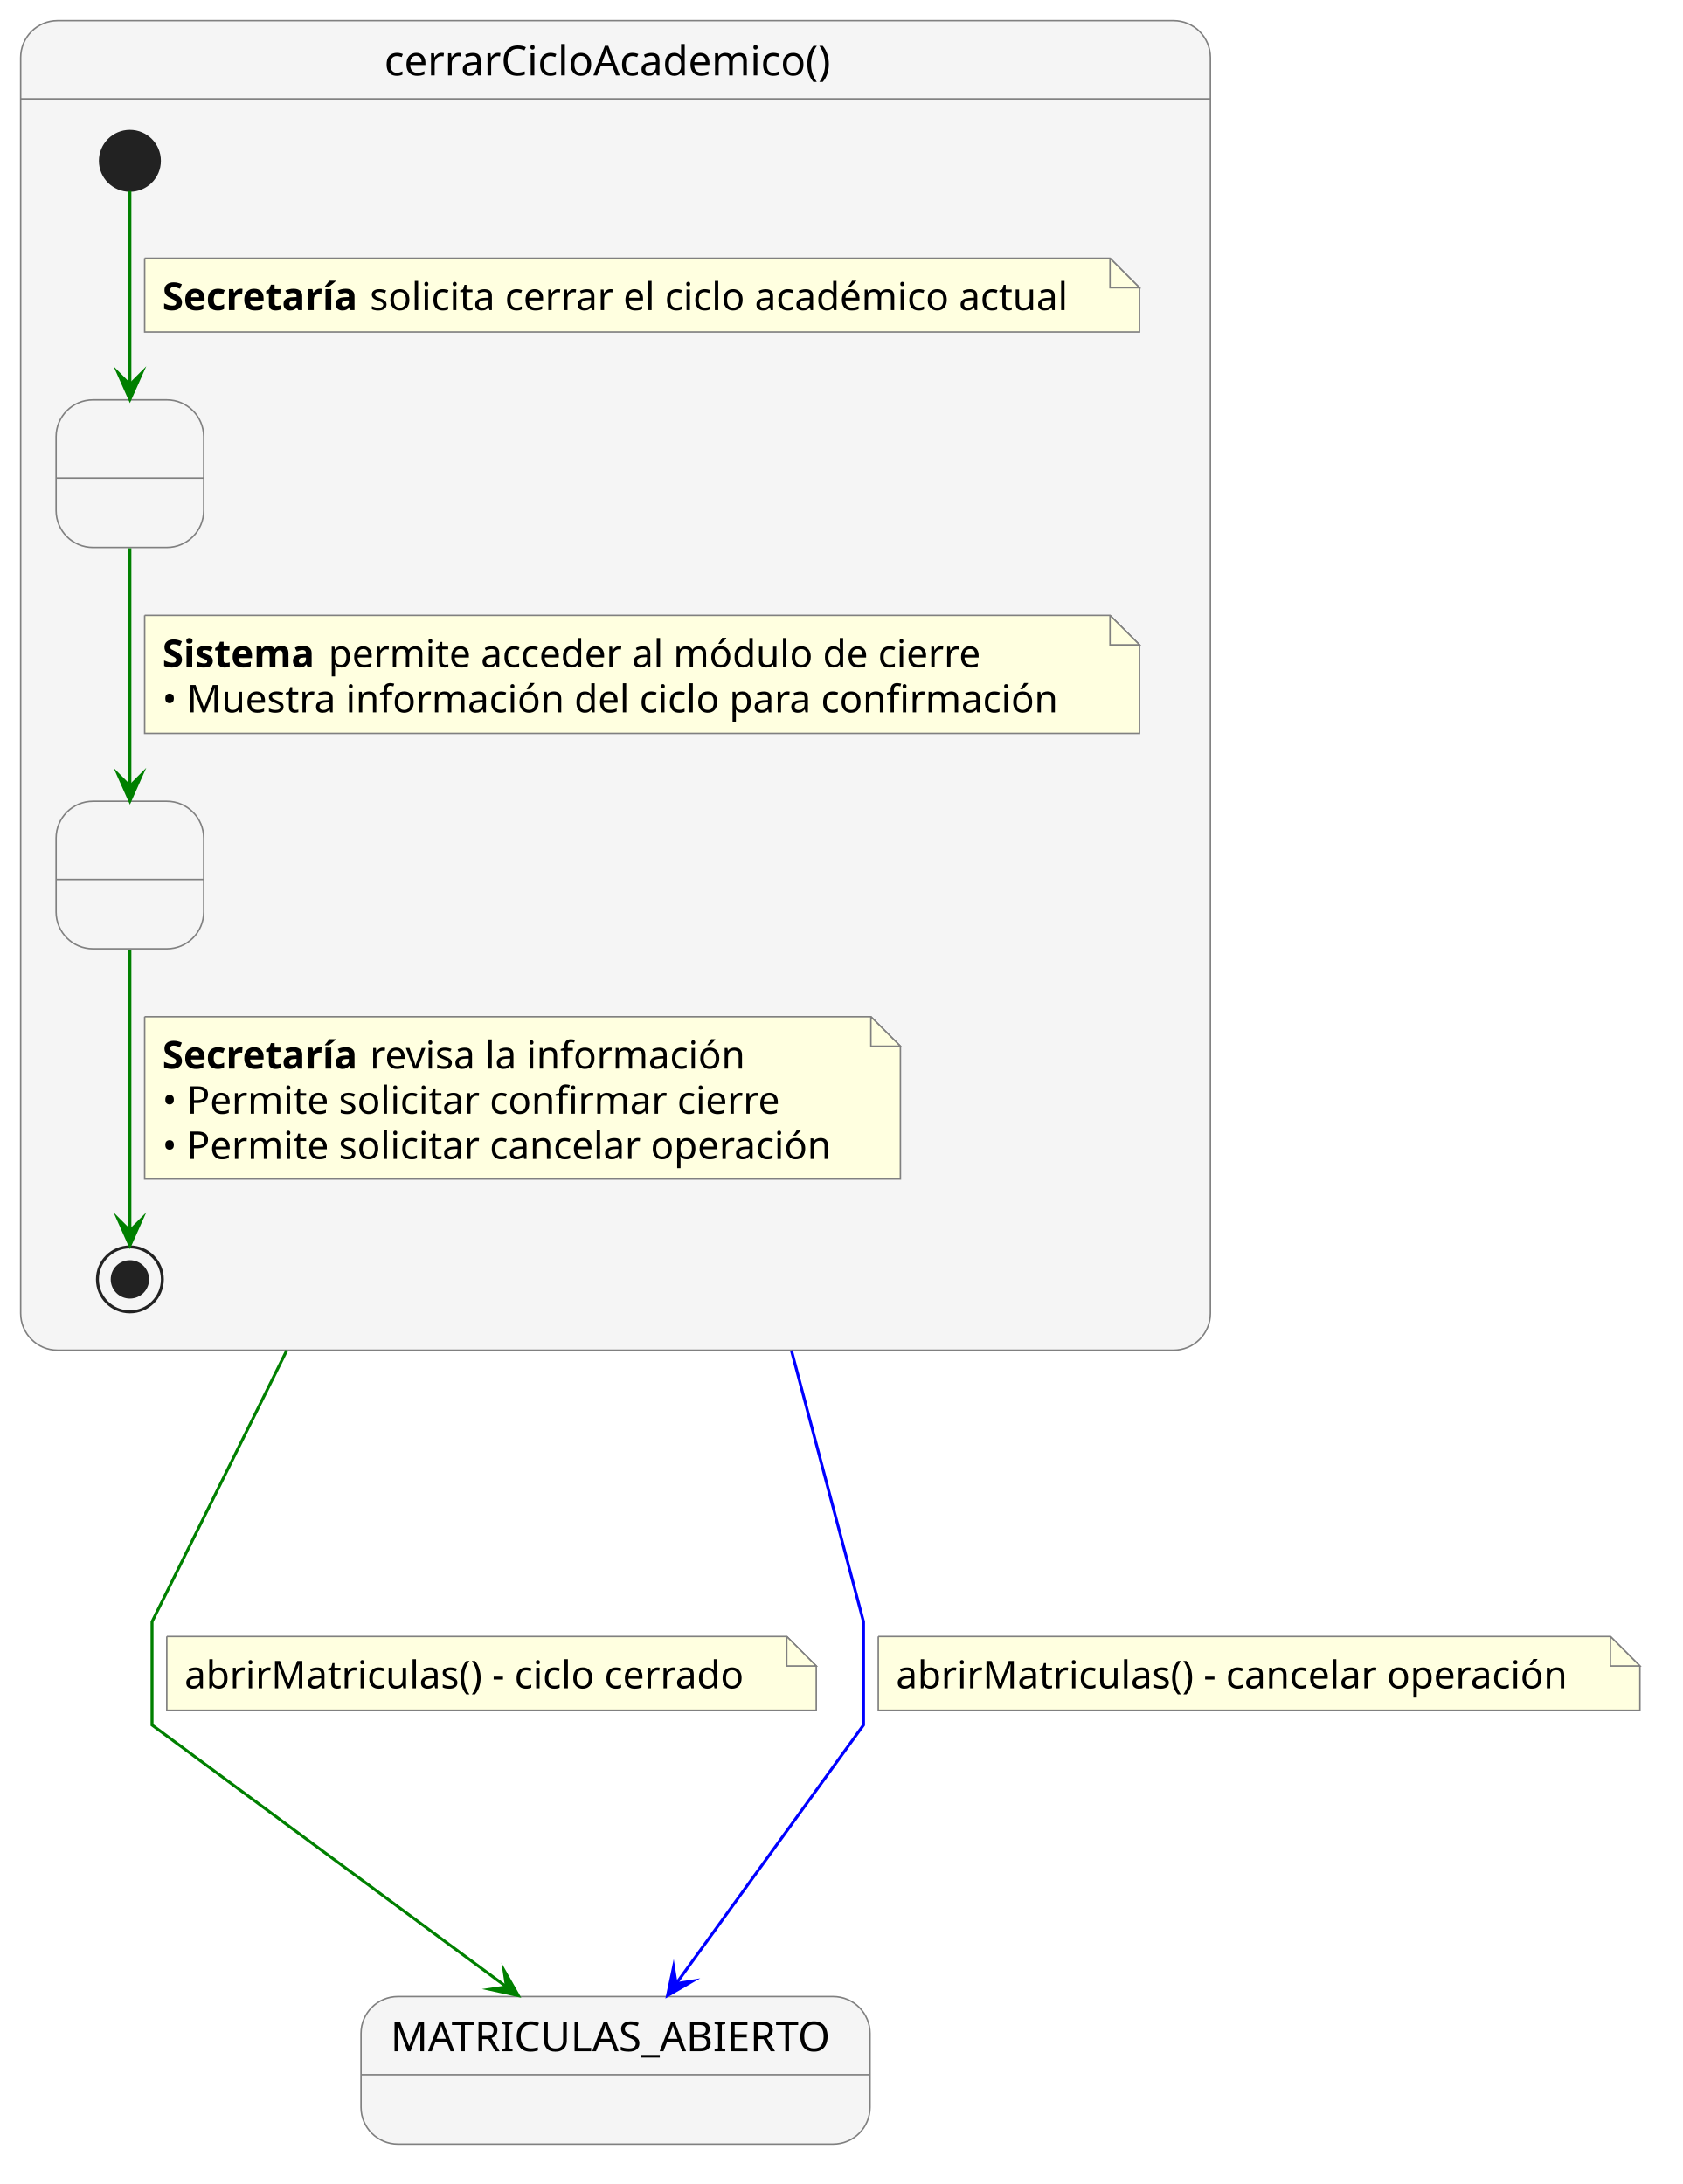
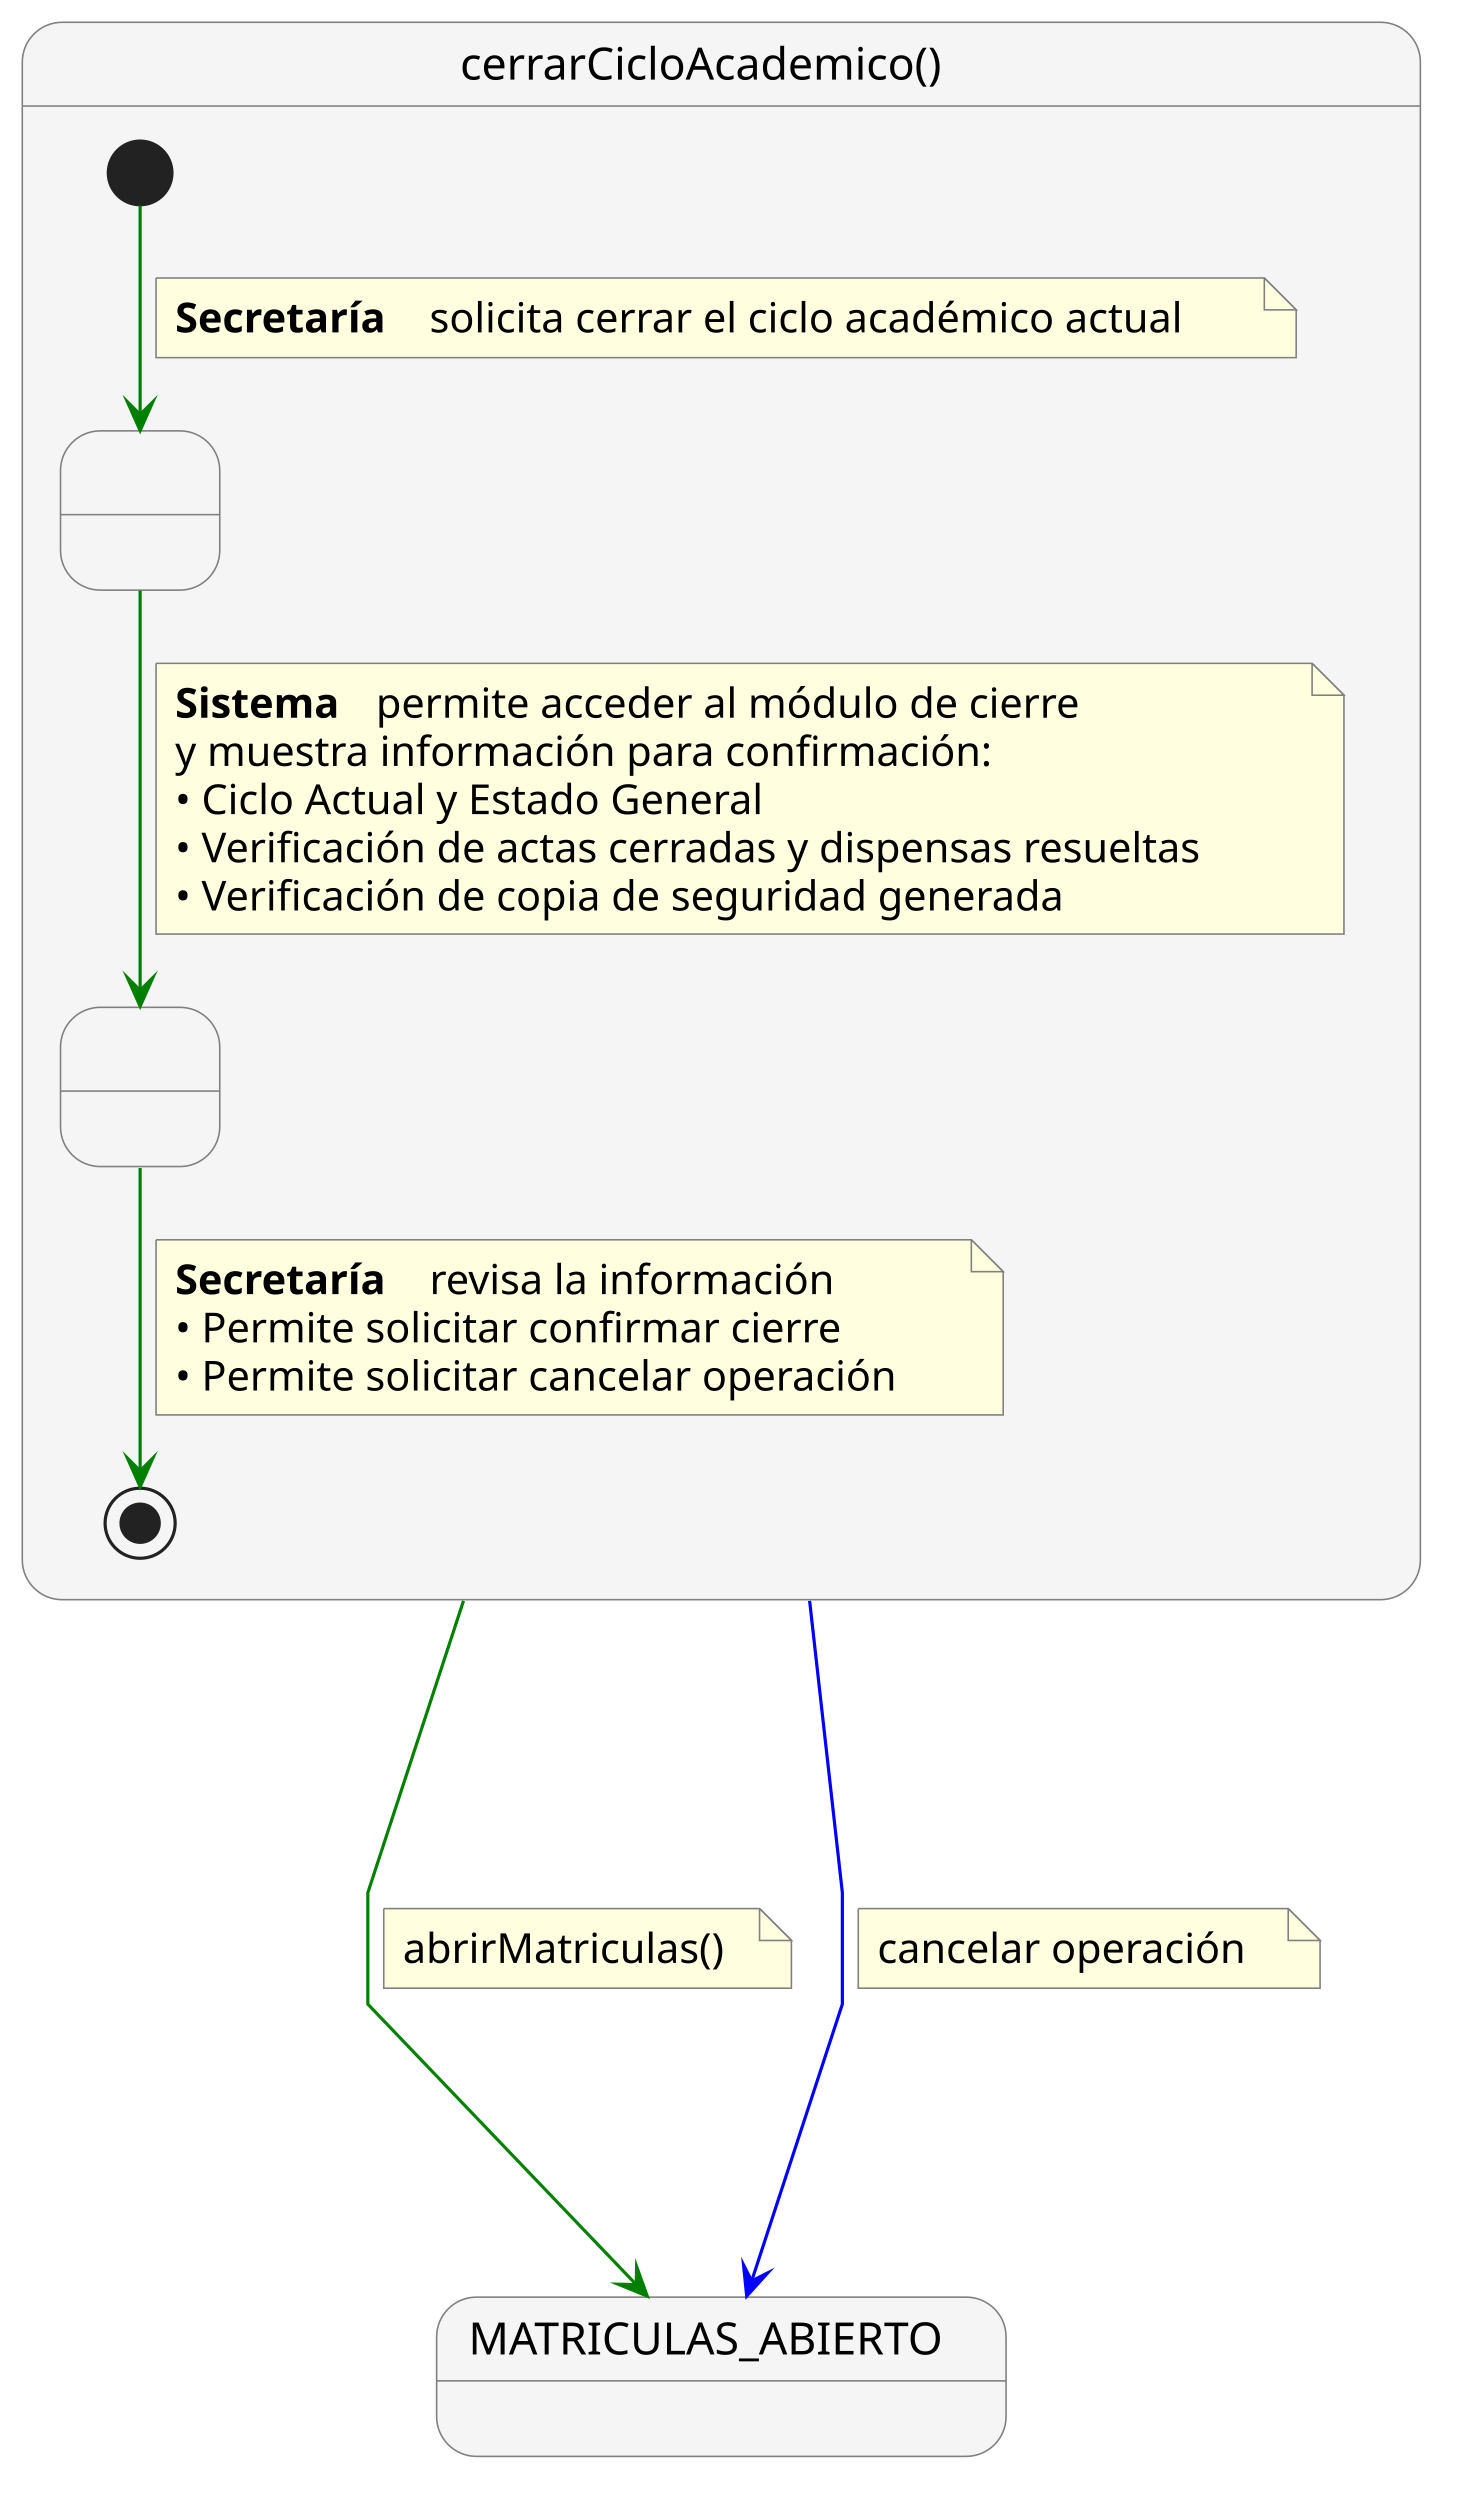
- <svg xmlns="http://www.w3.org/2000/svg" contentStyleType="text/css" data-diagram-type="STATE" height="740px" preserveAspectRatio="none" style="width:570px;height:740px;background:#FFFFFF;" version="1.1" viewBox="0 0 570 740" width="570px" zoomAndPan="magnify">
+ <svg xmlns="http://www.w3.org/2000/svg" version="1.1" data-diagram-type="STATE" style="width:461px;height:785px;background:#FFFFFF;" width="461px" height="785px" viewBox="0 0 461 785" zoomAndPan="magnify" preserveAspectRatio="none" contentStyleType="text/css">
  <defs />
-   <g>
-     <g class="entity" data-qualified-name="cerrarCicloAcademico" data-source-line="9" id="ent0001">
-       <path d="M19.5,7 L397.5,7 A12.5,12.5 0 0 1 410,19.5 L410,33.488 L7,33.488 L7,19.5 A12.5,12.5 0 0 1 19.5,7" fill="#F5F5F5" />
-       <path d="M7,33.488 L410,33.488 L410,444.988 A12.5,12.5 0 0 1 397.5,457.488 L19.5,457.488 A12.5,12.5 0 0 1 7,444.988 L7,33.488" fill="#F5F5F5" />
-       <rect fill="none" height="450.488" rx="12.5" ry="12.5" style="stroke:#808080;stroke-width:0.5;" width="403" x="7" y="7" />
-       <line style="stroke:#808080;stroke-width:0.5;" x1="7" x2="410" y1="33.488" y2="33.488" />
-       <text fill="#000000" font-family="sans-serif" font-size="14" lengthAdjust="spacing" textLength="156.605" x="130.198" y="25.535">cerrarCicloAcademico()</text>
-       <g class="entity" data-qualified-name="cerrarCicloAcademico.Paso1" data-source-line="11" id="ent0002">
-         <rect fill="#F5F5F5" height="50" rx="12.5" ry="12.5" style="stroke:#808080;stroke-width:0.5;" width="50" x="19" y="135.488" />
-         <line style="stroke:#808080;stroke-width:0.5;" x1="19" x2="69" y1="161.977" y2="161.977" />
-         <text fill="#000000" font-family="sans-serif" font-size="14" lengthAdjust="spacing" textLength="4.43" x="41.785" y="154.023"> </text>
+   <g font-family="sans-serif" lengthAdjust="spacing">
+     <g class="entity" data-qualified-name="cerrarCicloAcademico" id="ent0001" data-source-line="9">
+       <path d="M19.5,7 L433.5,7 A12.5,12.5 0 0 1 446,19.5 L446,33.297 L7,33.297 L7,19.5 A12.5,12.5 0 0 1 19.5,7" fill="#F5F5F5" />
+       <path d="M7,33.297 L446,33.297 L446,489.797 A12.5,12.5 0 0 1 433.5,502.297 L19.5,502.297 A12.5,12.5 0 0 1 7,489.797 L7,33.297" fill="#F5F5F5" />
+       <rect x="7" y="7" width="439" height="495.297" fill="none" style="stroke:#808080;stroke-width:0.5;" rx="12.5" ry="12.5" />
+       <line x1="7" y1="33.297" x2="446" y2="33.297" style="stroke:#808080;stroke-width:0.5;" />
+       <text x="144.479" y="24.995" fill="#000" font-size="14" textLength="164.042">cerrarCicloAcademico()</text>
+       <g class="entity" data-qualified-name="cerrarCicloAcademico.Paso1" id="ent0002" data-source-line="11">
+         <rect x="19" y="135.297" width="50" height="50" fill="#F5F5F5" style="stroke:#808080;stroke-width:0.5;" rx="12.5" ry="12.5" />
+         <line x1="19" y1="161.594" x2="69" y2="161.594" style="stroke:#808080;stroke-width:0.5;" />
+         <text x="41.775" y="153.292" fill="#000" font-size="14"> </text>
      </g>
-       <g class="entity" data-qualified-name="cerrarCicloAcademico.Paso2" data-source-line="12" id="ent0003">
-         <rect fill="#F5F5F5" height="50" rx="12.5" ry="12.5" style="stroke:#808080;stroke-width:0.5;" width="50" x="19" y="271.488" />
-         <line style="stroke:#808080;stroke-width:0.5;" x1="19" x2="69" y1="297.977" y2="297.977" />
-         <text fill="#000000" font-family="sans-serif" font-size="14" lengthAdjust="spacing" textLength="4.43" x="41.785" y="290.023"> </text>
+       <g class="entity" data-qualified-name="cerrarCicloAcademico.Paso2" id="ent0003" data-source-line="12">
+         <rect x="19" y="316.297" width="50" height="50" fill="#F5F5F5" style="stroke:#808080;stroke-width:0.5;" rx="12.5" ry="12.5" />
+         <line x1="19" y1="342.594" x2="69" y2="342.594" style="stroke:#808080;stroke-width:0.5;" />
+         <text x="41.775" y="334.292" fill="#000" font-size="14"> </text>
      </g>
-       <g class="start_entity" data-qualified-name="cerrarCicloAcademico..start.cerrarCicloAcademico" data-source-line="14" id="ent0005">
-         <ellipse cx="44" cy="54.488" fill="#222222" rx="10" ry="10" style="stroke:#222222;stroke-width:1;" />
+       <g class="start_entity" data-qualified-name="cerrarCicloAcademico..start.cerrarCicloAcademico" id="ent0005" data-source-line="14">
+         <ellipse cx="44" cy="54.297" rx="10" ry="10" fill="#222" style="stroke:#222;stroke-width:1;" />
      </g>
-       <g class="end_entity" data-qualified-name="cerrarCicloAcademico..end.cerrarCicloAcademico" data-source-line="25" id="ent0008">
-         <ellipse cx="44" cy="433.488" fill="none" rx="11" ry="11" style="stroke:#222222;stroke-width:1;" />
-         <ellipse cx="44" cy="433.488" fill="#222222" rx="6" ry="6" style="stroke:#222222;stroke-width:1;" />
+       <g class="end_entity" data-qualified-name="cerrarCicloAcademico..end.cerrarCicloAcademico" id="ent0008" data-source-line="28">
+         <ellipse cx="44" cy="478.297" rx="11" ry="11" fill="none" style="stroke:#222;stroke-width:1;" />
+         <ellipse cx="44" cy="478.297" rx="6" ry="6" fill="#222" style="stroke:#222;stroke-width:1;" />
      </g>
-       <g class="link" data-entity-1="ent0005" data-entity-2="ent0002" data-link-type="dependency" data-source-line="14" id="lnk6">
-         <path d="M44,64.718 C44,80.428 44,107.848 44,130.358" fill="none" id="*start*cerrarCicloAcademico-to-Paso1" style="stroke:#008000;stroke-width:1;" />
-         <polygon fill="#008000" points="44,135.358,48,126.358,44,130.358,40,126.358,44,135.358" style="stroke:#008000;stroke-width:1;stroke-linejoin:miter;stroke-miterlimit:10;" />
-         <path d="M49,87.488 L49,112.488 L386,112.488 L386,97.488 L376,87.488 L49,87.488" fill="#FFFFE0" style="stroke:#808080;stroke-width:0.5;" />
-         <path d="M376,87.488 L376,97.488 L386,97.488 L376,87.488" fill="#FFFFE0" style="stroke:#808080;stroke-width:0.5;" />
-         <text fill="#000000" font-family="sans-serif" font-size="13" font-weight="700" lengthAdjust="spacing" textLength="66.181" x="55" y="105.057">Secretaría</text>
-         <text fill="#000000" font-family="sans-serif" font-size="13" lengthAdjust="spacing" textLength="246.695" x="125.294" y="105.057">solicita cerrar el ciclo académico actual</text>
+       <g class="link" data-entity-1="ent0005" data-entity-2="ent0002" id="lnk6" data-source-line="14" data-link-type="dependency">
+         <path d="M44,64.527 C44,80.237 44,107.657 44,130.167" style="stroke:#008000;stroke-width:1;" fill="none" id="*start*cerrarCicloAcademico-to-Paso1" />
+         <polygon points="44,135.167,48,126.167,44,130.167,40,126.167,44,135.167" fill="#008000" style="stroke:#008000;stroke-width:1;stroke-linejoin:miter;stroke-miterlimit:10;" />
+         <path d="M49,87.297 L49,112.297 L407,112.297 L407,97.297 L397,87.297 L49,87.297" style="stroke:#808080;stroke-width:0.5;" fill="#FFFFE0" />
+         <path d="M397,87.297 L397,97.297 L407,97.297 L397,87.297" style="stroke:#808080;stroke-width:0.5;" fill="#FFFFE0" />
+         <text x="55" y="104.364" fill="#000" font-size="13" textLength="75.74" font-weight="700">Secretaría</text>
+         <text x="134.873" y="104.364" fill="#000" font-size="13" textLength="257.397">solicita cerrar el ciclo académico actual</text>
      </g>
-       <g class="link" data-entity-1="ent0002" data-entity-2="ent0003" data-link-type="dependency" data-source-line="19" id="lnk7">
-         <path d="M44,185.758 C44,210.038 44,242.178 44,266.398" fill="none" id="Paso1-to-Paso2" style="stroke:#008000;stroke-width:1;" />
-         <polygon fill="#008000" points="44,271.398,48,262.398,44,266.398,40,262.398,44,271.398" style="stroke:#008000;stroke-width:1;stroke-linejoin:miter;stroke-miterlimit:10;" />
-         <path d="M49,208.488 L49,248.488 L386,248.488 L386,218.488 L376,208.488 L49,208.488" fill="#FFFFE0" style="stroke:#808080;stroke-width:0.5;" />
-         <path d="M376,208.488 L376,218.488 L386,218.488 L376,208.488" fill="#FFFFE0" style="stroke:#808080;stroke-width:0.5;" />
-         <text fill="#000000" font-family="sans-serif" font-size="13" font-weight="700" lengthAdjust="spacing" textLength="52.14" x="55" y="226.057">Sistema</text>
-         <text fill="#000000" font-family="sans-serif" font-size="13" lengthAdjust="spacing" textLength="227.811" x="111.253" y="226.057">permite acceder al módulo de cierre</text>
-         <text fill="#000000" font-family="sans-serif" font-size="13" lengthAdjust="spacing" textLength="316.373" x="55" y="241.367">• Muestra información del ciclo para confirmación</text>
+       <g class="link" data-entity-1="ent0002" data-entity-2="ent0003" id="lnk7" data-source-line="19" data-link-type="dependency">
+         <path d="M44,185.437 C44,219.597 44,276.697 44,310.967" style="stroke:#008000;stroke-width:1;" fill="none" id="Paso1-to-Paso2" />
+         <polygon points="44,315.967,48,306.967,44,310.967,40,306.967,44,315.967" fill="#008000" style="stroke:#008000;stroke-width:1;stroke-linejoin:miter;stroke-miterlimit:10;" />
+         <path d="M49,208.297 L49,293.297 L422,293.297 L422,218.297 L412,208.297 L49,208.297" style="stroke:#808080;stroke-width:0.5;" fill="#FFFFE0" />
+         <path d="M412,208.297 L412,218.297 L422,218.297 L412,208.297" style="stroke:#808080;stroke-width:0.5;" fill="#FFFFE0" />
+         <text x="55" y="225.364" fill="#000" font-size="13" textLength="58.906" font-weight="700">Sistema</text>
+         <text x="118.039" y="225.364" fill="#000" font-size="13" textLength="237.428">permite acceder al módulo de cierre</text>
+         <text x="55" y="240.497" fill="#000" font-size="13" textLength="273.978">y muestra información para confirmación:</text>
+         <text x="55" y="255.629" fill="#000" font-size="13" textLength="203.868">• Ciclo Actual y Estado General</text>
+         <text x="55" y="270.762" fill="#000" font-size="13" textLength="352.822">• Verificación de actas cerradas y dispensas resueltas</text>
+         <text x="55" y="285.895" fill="#000" font-size="13" textLength="302.701">• Verificación de copia de seguridad generada</text>
      </g>
-       <g class="link" data-entity-1="ent0003" data-entity-2="ent0008" data-link-type="dependency" data-source-line="25" id="lnk9">
-         <path d="M44,321.938 C44,351.718 44,395.698 44,417.028" fill="none" id="Paso2-to-*end*cerrarCicloAcademico" style="stroke:#008000;stroke-width:1;" />
-         <polygon fill="#008000" points="44,422.028,48,413.028,44,417.028,40,413.028,44,422.028" style="stroke:#008000;stroke-width:1;stroke-linejoin:miter;stroke-miterlimit:10;" />
-         <path d="M49,344.488 L49,399.488 L305,399.488 L305,354.488 L295,344.488 L49,344.488" fill="#FFFFE0" style="stroke:#808080;stroke-width:0.5;" />
-         <path d="M295,344.488 L295,354.488 L305,354.488 L295,344.488" fill="#FFFFE0" style="stroke:#808080;stroke-width:0.5;" />
-         <text fill="#000000" font-family="sans-serif" font-size="13" font-weight="700" lengthAdjust="spacing" textLength="66.181" x="55" y="362.057">Secretaría</text>
-         <text fill="#000000" font-family="sans-serif" font-size="13" lengthAdjust="spacing" textLength="131.714" x="125.294" y="362.057">revisa la información</text>
-         <text fill="#000000" font-family="sans-serif" font-size="13" lengthAdjust="spacing" textLength="218.137" x="55" y="377.367">• Permite solicitar confirmar cierre</text>
-         <text fill="#000000" font-family="sans-serif" font-size="13" lengthAdjust="spacing" textLength="235.834" x="55" y="392.678">• Permite solicitar cancelar operación</text>
+       <g class="link" data-entity-1="ent0003" data-entity-2="ent0008" id="lnk9" data-source-line="28" data-link-type="dependency">
+         <path d="M44,366.747 C44,396.527 44,440.507 44,461.837" style="stroke:#008000;stroke-width:1;" fill="none" id="Paso2-to-*end*cerrarCicloAcademico" />
+         <polygon points="44,466.837,48,457.837,44,461.837,40,457.837,44,466.837" fill="#008000" style="stroke:#008000;stroke-width:1;stroke-linejoin:miter;stroke-miterlimit:10;" />
+         <path d="M49,389.297 L49,444.297 L315,444.297 L315,399.297 L305,389.297 L49,389.297" style="stroke:#808080;stroke-width:0.5;" fill="#FFFFE0" />
+         <path d="M305,389.297 L305,399.297 L315,399.297 L305,389.297" style="stroke:#808080;stroke-width:0.5;" fill="#FFFFE0" />
+         <text x="55" y="406.364" fill="#000" font-size="13" textLength="75.74" font-weight="700">Secretaría</text>
+         <text x="134.873" y="406.364" fill="#000" font-size="13" textLength="136.538">revisa la información</text>
+         <text x="55" y="421.497" fill="#000" font-size="13" textLength="226.161">• Permite solicitar confirmar cierre</text>
+         <text x="55" y="436.629" fill="#000" font-size="13" textLength="245.756">• Permite solicitar cancelar operación</text>
      </g>
    </g>
-     <g class="entity" data-qualified-name="MATRICULAS_ABIERTO" data-source-line="33" id="ent0004">
-       <rect fill="#F5F5F5" height="50" rx="12.5" ry="12.5" style="stroke:#808080;stroke-width:0.5;" width="172.421" x="122.29" y="676.49" />
-       <line style="stroke:#808080;stroke-width:0.5;" x1="122.29" x2="294.711" y1="702.978" y2="702.978" />
-       <text fill="#000000" font-family="sans-serif" font-size="14" lengthAdjust="spacing" textLength="152.421" x="132.29" y="695.025">MATRICULAS_ABIERTO</text>
+     <g class="entity" data-qualified-name="MATRICULAS_ABIERTO" id="ent0004" data-source-line="36">
+       <rect x="137.1" y="721.3" width="178.806" height="50" fill="#F5F5F5" style="stroke:#808080;stroke-width:0.5;" rx="12.5" ry="12.5" />
+       <line x1="137.1" y1="747.597" x2="315.906" y2="747.597" style="stroke:#808080;stroke-width:0.5;" />
+       <text x="147.1" y="739.295" fill="#000" font-size="14" textLength="158.806">MATRICULAS_ABIERTO</text>
    </g>
-     <g class="link" data-entity-1="ent0001" data-entity-2="ent0004" data-link-type="dependency" data-source-line="35" id="lnk10">
-       <path d="M97.12,457.59 C71.45,509.31 51.5,549.49 51.5,549.49 C51.5,549.49 51.5,584.49 51.5,584.49 C51.5,584.49 125.528,639.189 171.568,673.199" fill="none" id="cerrarCicloAcademico-to-MATRICULAS_ABIERTO" style="stroke:#008000;stroke-width:1;" />
-       <polygon fill="#008000" points="175.59,676.17,170.728,667.605,171.568,673.199,165.974,674.04,175.59,676.17" style="stroke:#008000;stroke-width:1;stroke-linejoin:miter;stroke-miterlimit:10;" />
-       <path d="M56.5,554.49 L56.5,579.49 L276.5,579.49 L276.5,564.49 L266.5,554.49 L56.5,554.49" fill="#FFFFE0" style="stroke:#808080;stroke-width:0.5;" />
-       <path d="M266.5,554.49 L266.5,564.49 L276.5,564.49 L266.5,554.49" fill="#FFFFE0" style="stroke:#808080;stroke-width:0.5;" />
-       <text fill="#000000" font-family="sans-serif" font-size="13" lengthAdjust="spacing" textLength="199.386" x="62.5" y="572.058">abrirMatriculas() - ciclo cerrado</text>
+     <g class="link" data-entity-1="ent0001" data-entity-2="ent0004" id="lnk10" data-source-line="38" data-link-type="dependency">
+       <path d="M145.54,502.66 C128.47,554.74 115.5,594.3 115.5,594.3 C115.5,594.3 115.5,629.3 115.5,629.3 C115.5,629.3 167.223,683.358 199.773,717.368" style="stroke:#008000;stroke-width:1;" fill="none" id="cerrarCicloAcademico-to-MATRICULAS_ABIERTO" />
+       <polygon points="203.23,720.98,199.897,711.712,199.773,717.368,194.117,717.244,203.23,720.98" fill="#008000" style="stroke:#008000;stroke-width:1;stroke-linejoin:miter;stroke-miterlimit:10;" />
+       <path d="M120.5,599.3 L120.5,624.3 L248.5,624.3 L248.5,609.3 L238.5,599.3 L120.5,599.3" style="stroke:#808080;stroke-width:0.5;" fill="#FFFFE0" />
+       <path d="M238.5,599.3 L238.5,609.3 L248.5,609.3 L238.5,599.3" style="stroke:#808080;stroke-width:0.5;" fill="#FFFFE0" />
+       <text x="126.5" y="616.367" fill="#000" font-size="13" textLength="107.637">abrirMatriculas()</text>
    </g>
-     <g class="link" data-entity-1="ent0001" data-entity-2="ent0004" data-link-type="dependency" data-source-line="40" id="lnk11">
-       <path d="M268.09,457.59 C281.83,509.31 292.5,549.49 292.5,549.49 C292.5,549.49 292.5,584.49 292.5,584.49 C292.5,584.49 253.673,638.11 229.043,672.12" fill="none" id="cerrarCicloAcademico-to-MATRICULAS_ABIERTO-1" style="stroke:#0000FF;stroke-width:1;" />
-       <polygon fill="#0000FF" points="226.11,676.17,234.629,671.227,229.043,672.12,228.149,666.535,226.11,676.17" style="stroke:#0000FF;stroke-width:1;stroke-linejoin:miter;stroke-miterlimit:10;" />
-       <path d="M297.5,554.49 L297.5,579.49 L555.5,579.49 L555.5,564.49 L545.5,554.49 L297.5,554.49" fill="#FFFFE0" style="stroke:#808080;stroke-width:0.5;" />
-       <path d="M545.5,554.49 L545.5,564.49 L555.5,564.49 L545.5,554.49" fill="#FFFFE0" style="stroke:#808080;stroke-width:0.5;" />
-       <text fill="#000000" font-family="sans-serif" font-size="13" lengthAdjust="spacing" textLength="237.123" x="303.5" y="572.058">abrirMatriculas() - cancelar operación</text>
+     <g class="link" data-entity-1="ent0001" data-entity-2="ent0004" id="lnk11" data-source-line="43" data-link-type="dependency">
+       <path d="M254.22,502.66 C260.06,554.74 264.5,594.3 264.5,594.3 C264.5,594.3 264.5,629.3 264.5,629.3 C264.5,629.3 247.166,682.218 236.026,716.228" style="stroke:#00F;stroke-width:1;" fill="none" id="cerrarCicloAcademico-to-MATRICULAS_ABIERTO-1" />
+       <polygon points="234.47,720.98,241.073,713.672,236.026,716.228,233.47,711.182,234.47,720.98" fill="#00F" style="stroke:#00F;stroke-width:1;stroke-linejoin:miter;stroke-miterlimit:10;" />
+       <path d="M269.5,599.3 L269.5,624.3 L414.5,624.3 L414.5,609.3 L404.5,599.3 L269.5,599.3" style="stroke:#808080;stroke-width:0.5;" fill="#FFFFE0" />
+       <path d="M404.5,599.3 L404.5,609.3 L414.5,609.3 L404.5,599.3" style="stroke:#808080;stroke-width:0.5;" fill="#FFFFE0" />
+       <text x="275.5" y="616.367" fill="#000" font-size="13" textLength="124.021">cancelar operación</text>
    </g>
  </g>
</svg>
